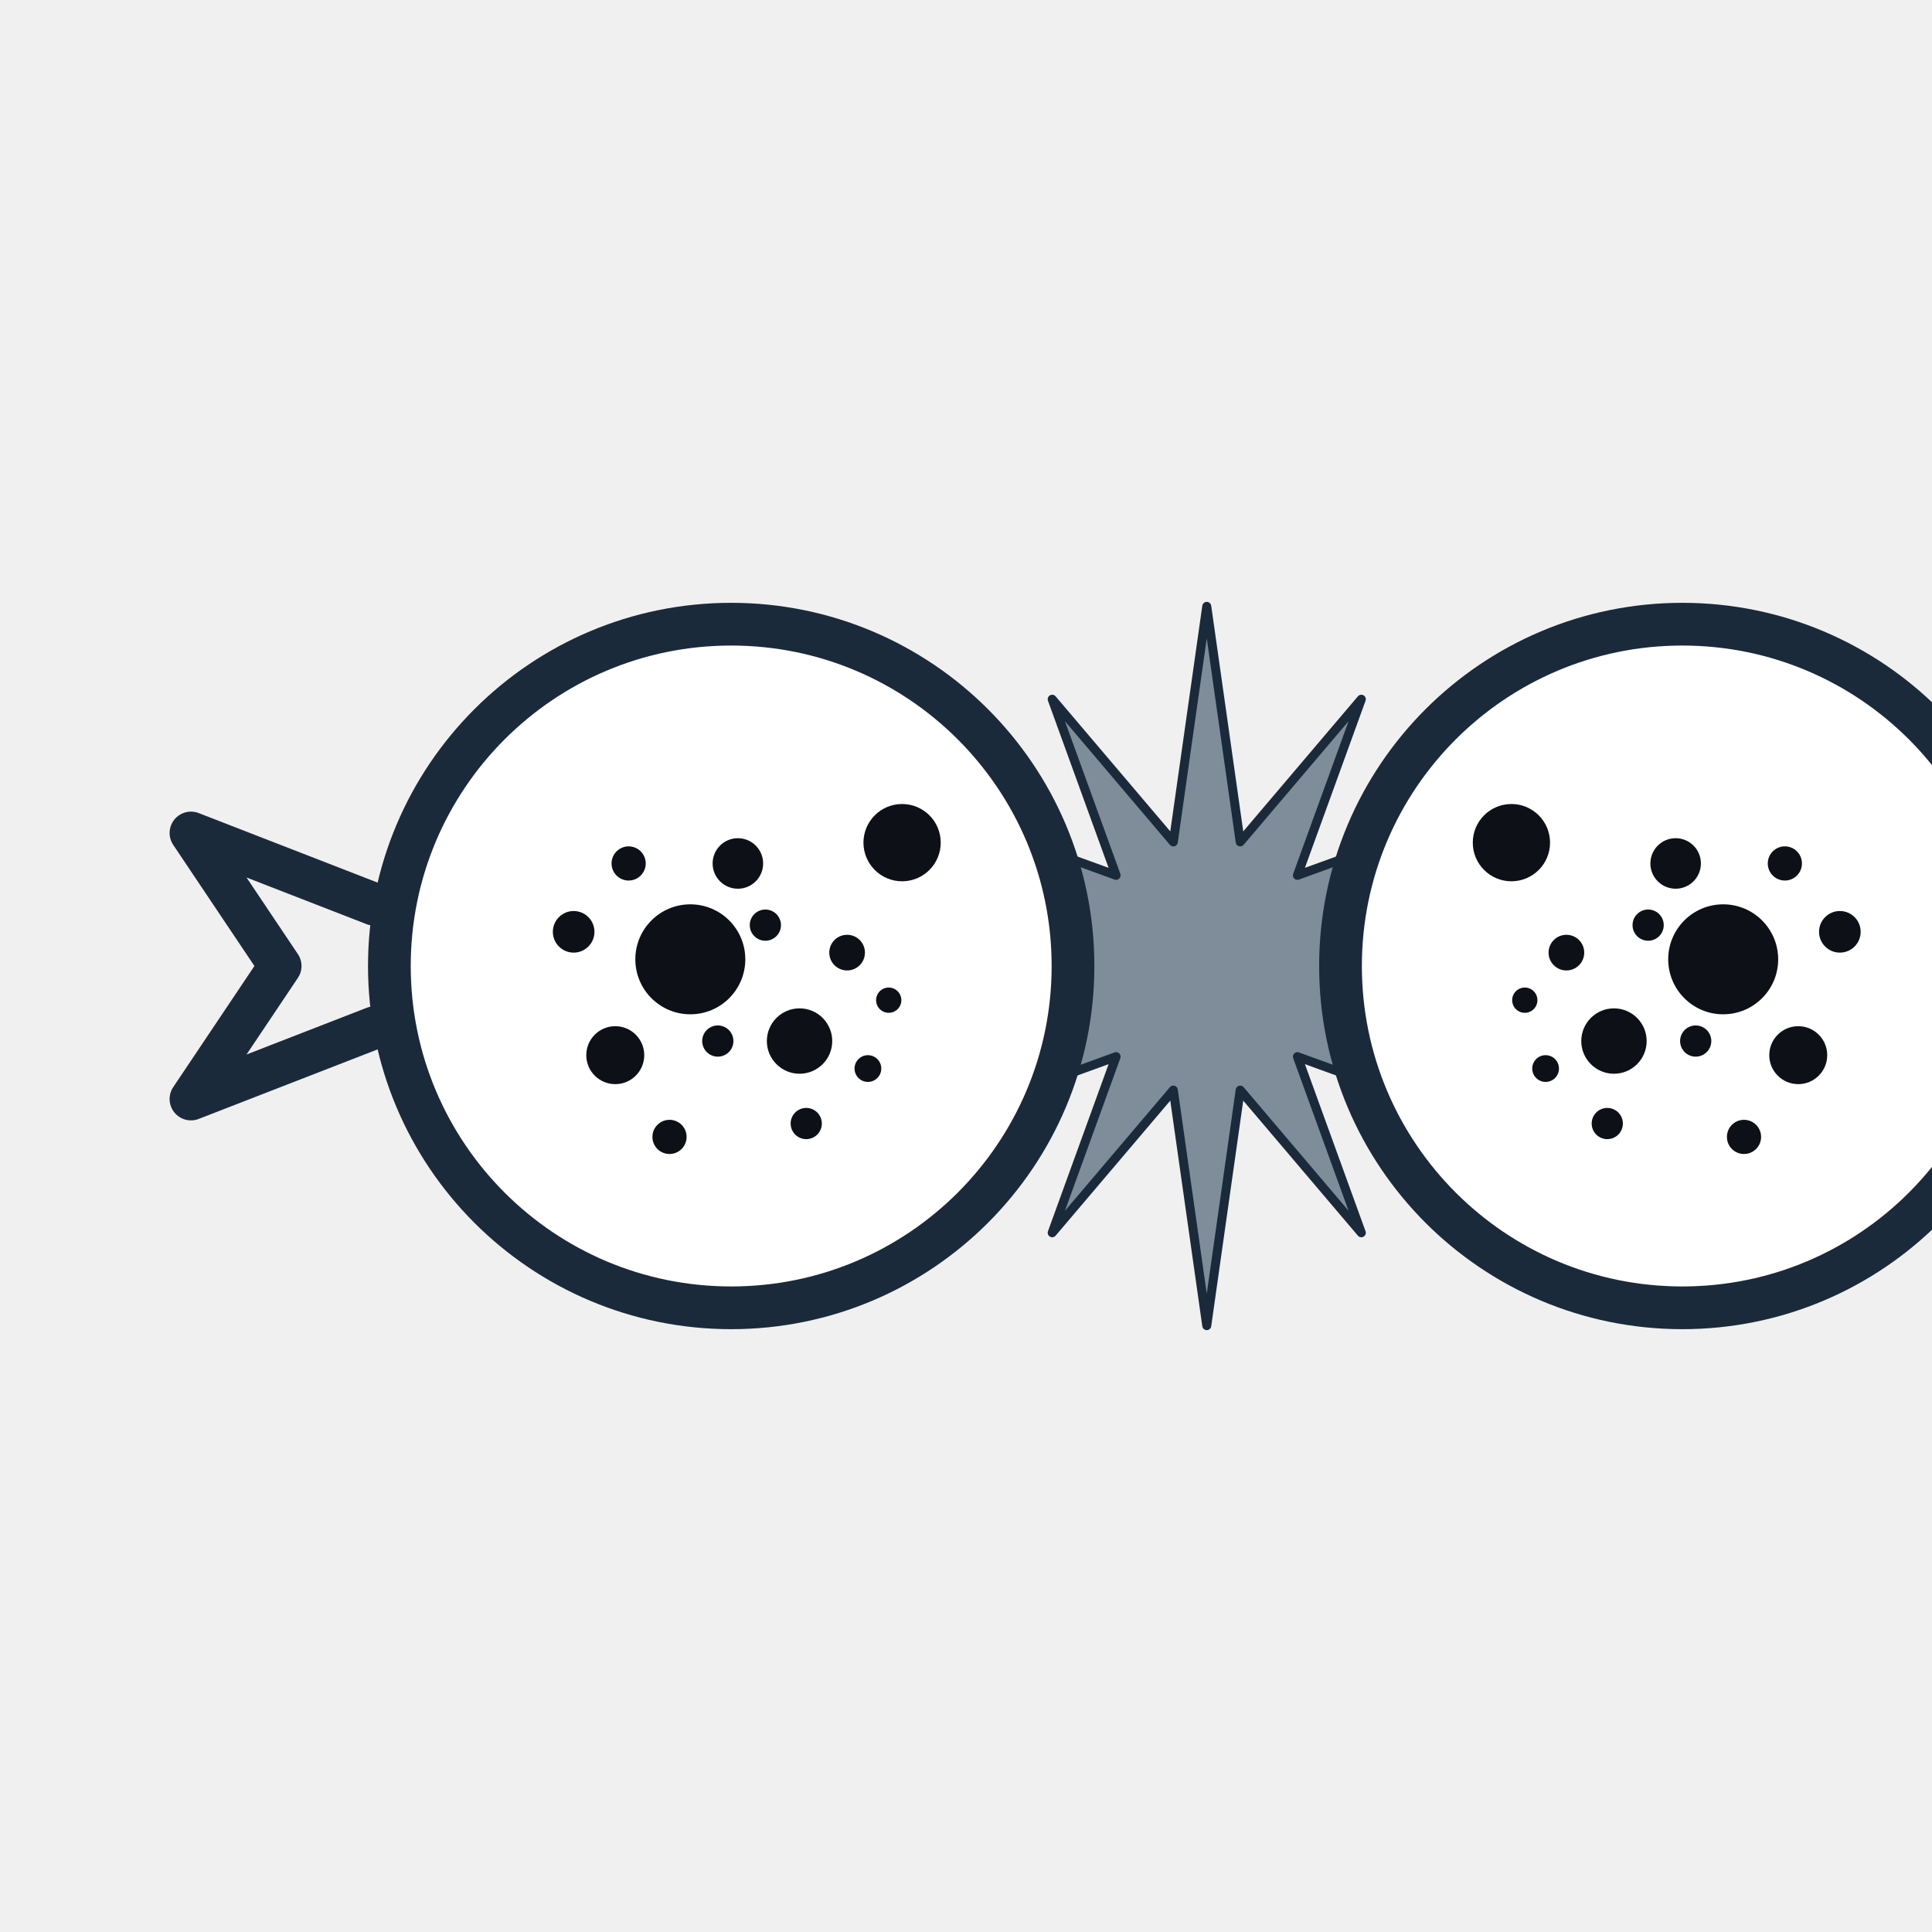
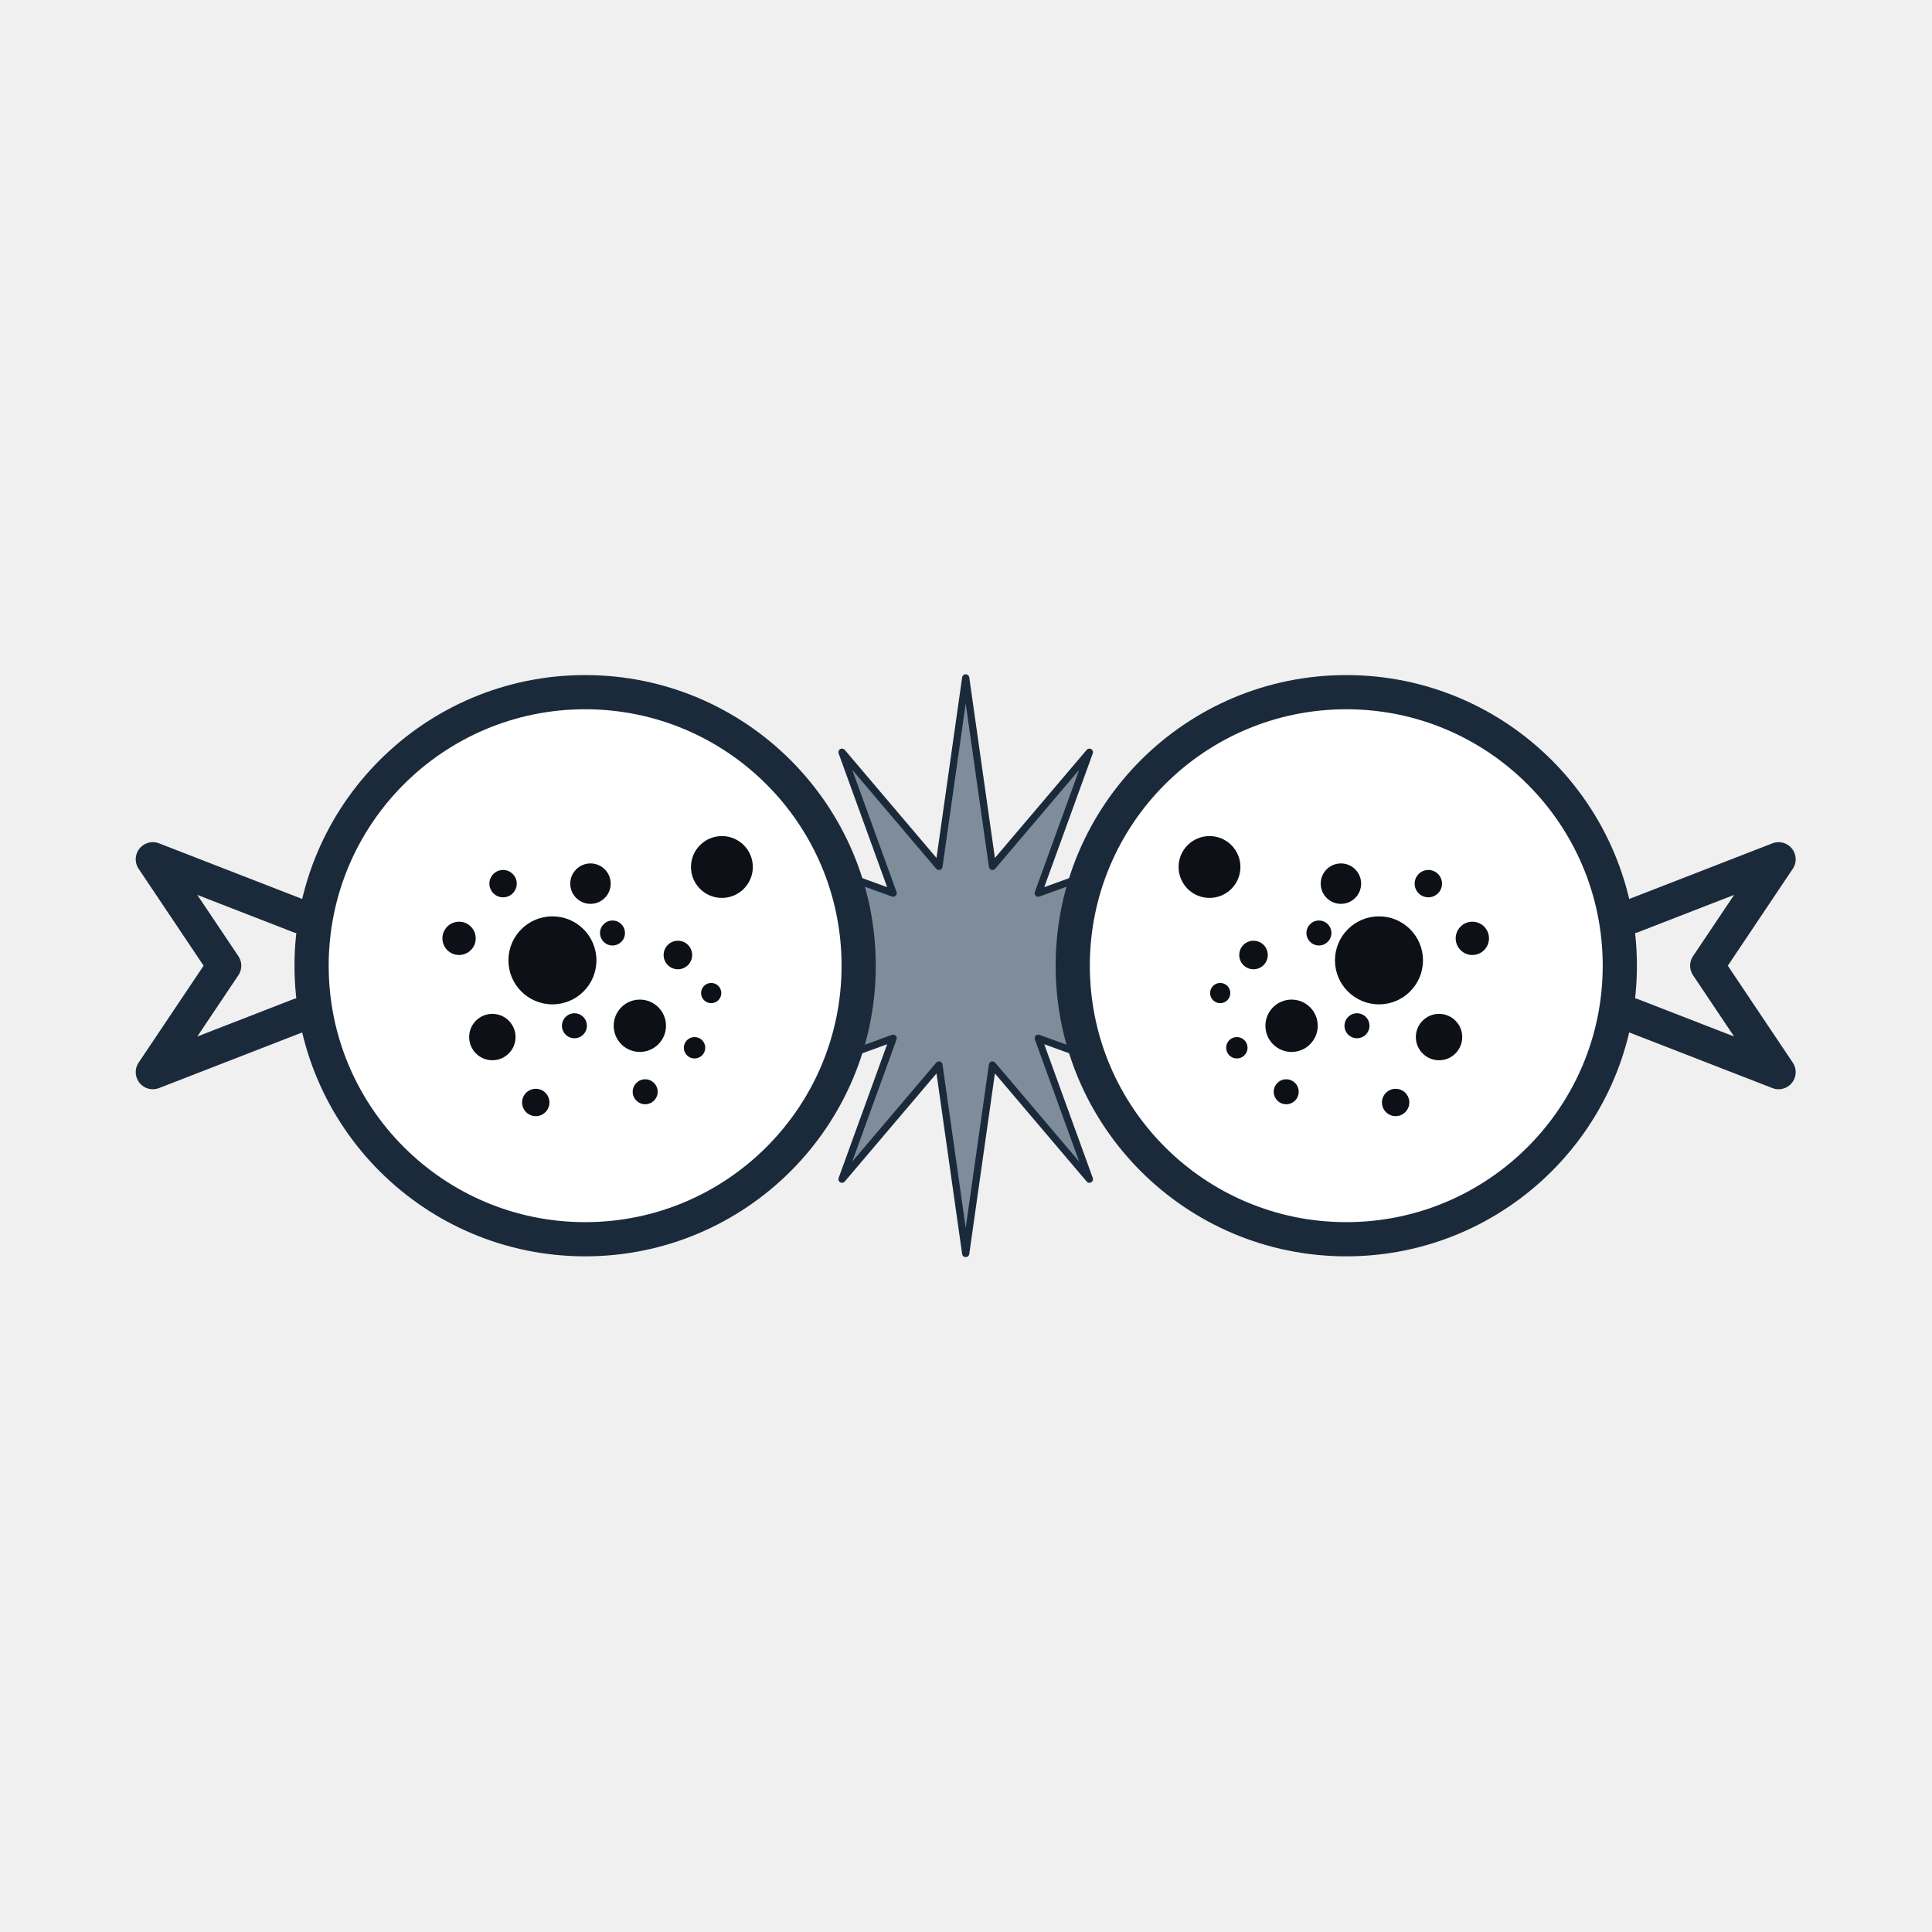
- <svg xmlns="http://www.w3.org/2000/svg" viewBox="-22.4 -30.0 260.0 260.0">
+ <svg xmlns="http://www.w3.org/2000/svg" viewBox="-22.4 -62.4 324.9 324.9">
  <path d="M140.0,51.6 L144.5,83.3 L160.8,64.1 L152.2,87.8 L175.9,79.2 L156.7,95.5 L188.4,100.0 L156.7,104.5 L175.9,120.8 L152.2,112.2 L160.8,135.9 L144.5,116.7 L140.0,148.4 L135.5,116.7 L119.2,135.9 L127.8,112.2 L104.1,120.8 L123.3,104.5 L91.6,100.0 L123.3,95.5 L104.1,79.2 L127.8,87.8 L119.2,64.1 L135.5,83.3 Z" fill="#7e8d99" stroke="#1b2a3a" stroke-width="1.21" stroke-linejoin="round" />
  <path d="M28.0,91.7 L3.3,82.1 L15.3,100.0 L3.3,117.9 L28.0,108.3" fill="none" stroke="#1b2a3a" stroke-width="5.75" stroke-linecap="round" stroke-linejoin="round" />
  <circle cx="76" cy="100" r="46" fill="#ffffff" stroke="#1b2a3a" stroke-width="5.75" />
  <circle cx="70.5" cy="99.1" r="7.4" fill="#0d1117" />
  <circle cx="85.2" cy="110.1" r="4.4" fill="#0d1117" />
  <circle cx="60.4" cy="112.0" r="3.9" fill="#0d1117" />
  <circle cx="76.9" cy="86.2" r="3.4" fill="#0d1117" />
  <circle cx="54.8" cy="95.4" r="2.8" fill="#0d1117" />
  <circle cx="91.6" cy="98.2" r="2.4" fill="#0d1117" />
  <circle cx="67.7" cy="123.0" r="2.3" fill="#0d1117" />
  <circle cx="86.1" cy="121.2" r="2.1" fill="#0d1117" />
  <circle cx="74.2" cy="110.1" r="2.1" fill="#0d1117" />
  <circle cx="94.4" cy="113.8" r="1.8" fill="#0d1117" />
  <circle cx="62.2" cy="86.2" r="2.3" fill="#0d1117" />
  <circle cx="80.6" cy="94.5" r="2.1" fill="#0d1117" />
  <circle cx="97.2" cy="104.6" r="1.7" fill="#0d1117" />
  <circle cx="99.0" cy="83.4" r="5.2" fill="#0d1117" />
  <path d="M252.0,91.7 L276.7,82.1 L264.7,100.0 L276.7,117.9 L252.0,108.3" fill="none" stroke="#1b2a3a" stroke-width="5.75" stroke-linecap="round" stroke-linejoin="round" />
  <circle cx="204" cy="100" r="46" fill="#ffffff" stroke="#1b2a3a" stroke-width="5.75" />
  <circle cx="209.5" cy="99.1" r="7.4" fill="#0d1117" />
  <circle cx="194.8" cy="110.1" r="4.4" fill="#0d1117" />
  <circle cx="219.6" cy="112.0" r="3.9" fill="#0d1117" />
  <circle cx="203.1" cy="86.2" r="3.4" fill="#0d1117" />
  <circle cx="225.2" cy="95.4" r="2.8" fill="#0d1117" />
  <circle cx="188.4" cy="98.2" r="2.4" fill="#0d1117" />
  <circle cx="212.3" cy="123.0" r="2.3" fill="#0d1117" />
  <circle cx="193.9" cy="121.2" r="2.1" fill="#0d1117" />
  <circle cx="205.8" cy="110.1" r="2.1" fill="#0d1117" />
  <circle cx="185.6" cy="113.8" r="1.8" fill="#0d1117" />
  <circle cx="217.8" cy="86.2" r="2.3" fill="#0d1117" />
  <circle cx="199.4" cy="94.5" r="2.1" fill="#0d1117" />
  <circle cx="182.8" cy="104.6" r="1.7" fill="#0d1117" />
  <circle cx="181.0" cy="83.4" r="5.2" fill="#0d1117" />
</svg>
